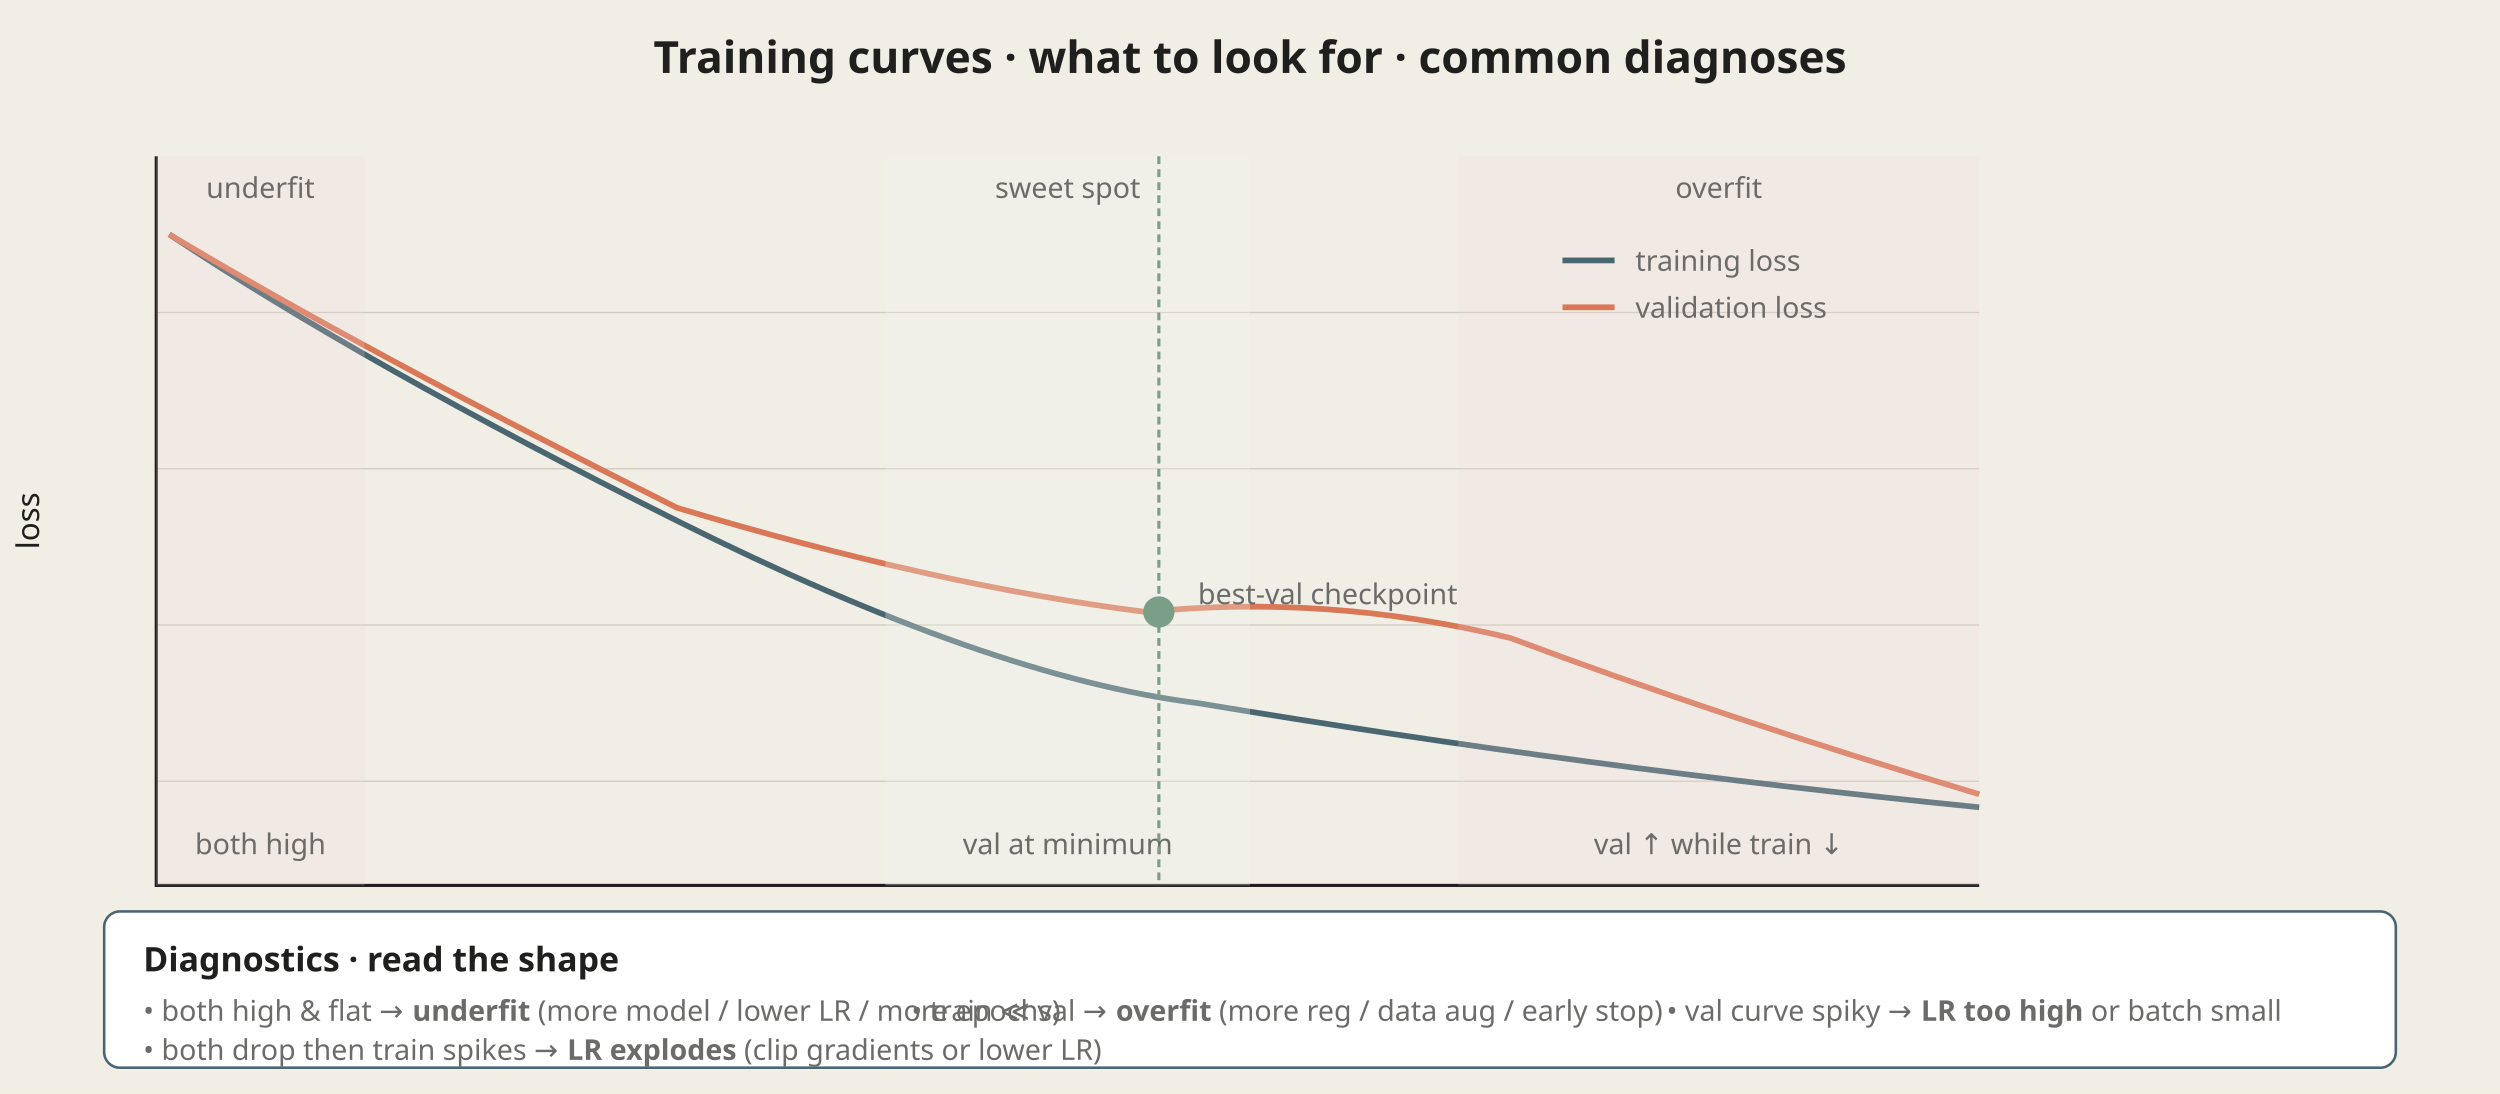
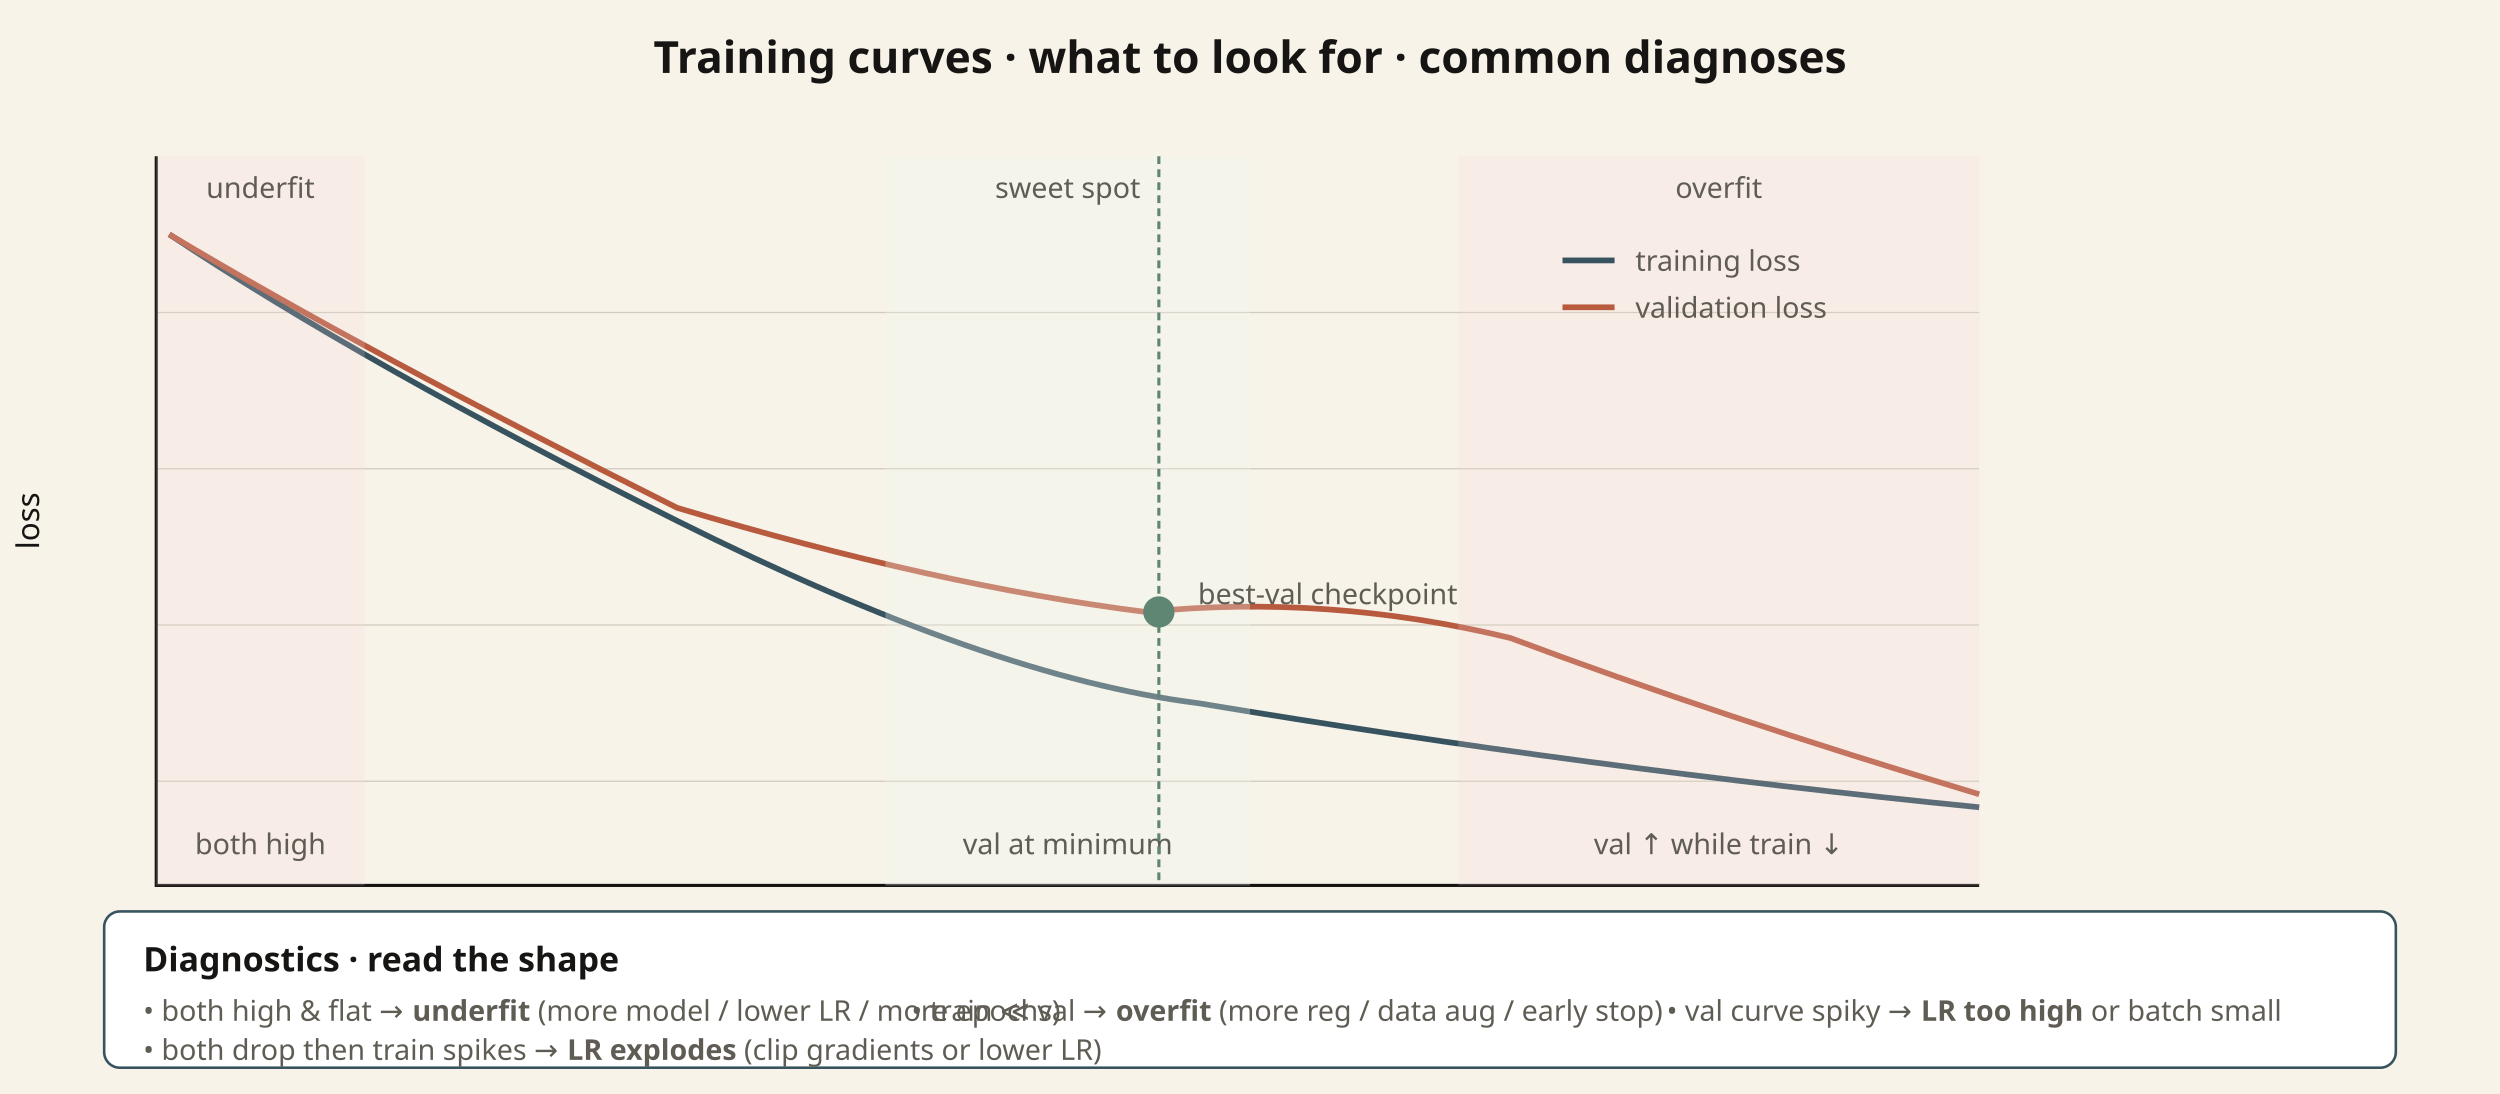
<svg xmlns="http://www.w3.org/2000/svg" viewBox="0 0 960 420" font-family="Work Sans, system-ui, sans-serif">
  <style>
-     .bg { fill: #F0EEE5; }
-     .title { font-size: 17px; font-weight: 600; fill: #1F1F1E; }
-     .head { font-size: 13px; font-weight: 600; fill: #1F1F1E; }
-     .body { font-size: 12px; fill: #1F1F1E; }
-     .caption { font-size: 11px; fill: #6B6B69; }
+     .bg { fill: #F7F3E9; }
+     .title { font-size: 17px; font-weight: 600; fill: #161513; }
+     .head { font-size: 13px; font-weight: 600; fill: #161513; }
+     .body { font-size: 12px; fill: #161513; }
+     .caption { font-size: 11px; fill: #5F5C54; }
    .grid { stroke: #CFCBBE; stroke-width: 0.5; fill: none; }
-     .axis { stroke: #1F1F1E; stroke-width: 1.2; fill: none; }
-     .train { stroke: #4A6670; stroke-width: 2.2; fill: none; }
-     .val { stroke: #D97757; stroke-width: 2.2; fill: none; }
-     .diag { fill: #FFF3EE; stroke: #D97757; stroke-width: 1; rx: 4; opacity: 0.85; }
+     .axis { stroke: #161513; stroke-width: 1.2; fill: none; }
+     .train { stroke: #37535F; stroke-width: 2.2; fill: none; }
+     .val { stroke: #B85A3E; stroke-width: 2.2; fill: none; }
+     .diag { fill: #FFF3EE; stroke: #B85A3E; stroke-width: 1; rx: 4; opacity: 0.85; }
  </style>
  <rect class="bg" width="960" height="420" />
  <text x="480" y="28" class="title" text-anchor="middle">Training curves · what to look for · common diagnoses</text>
  <g transform="translate(60, 60)">
    <g class="grid">
      <line x1="0" y1="60" x2="700" y2="60" />
      <line x1="0" y1="120" x2="700" y2="120" />
      <line x1="0" y1="180" x2="700" y2="180" />
      <line x1="0" y1="240" x2="700" y2="240" />
    </g>
    <path class="axis" d="M 0 0 L 0 280 L 700 280" />
    <text x="-45" y="140" class="body" text-anchor="middle" transform="rotate(-90, -45, 140)">loss</text>
    <text x="350" y="310" class="body" text-anchor="middle">epochs</text>
    <path class="train" d="M 5 30 Q 80 80 200 140 T 400 210 Q 550 235 700 250" />
    <path class="val" d="M 5 30 Q 80 75 200 135 Q 300 165 380 175 Q 450 168 520 185 Q 600 215 700 245" />
    <rect x="0" y="0" width="80" height="280" fill="#F4D6DB" opacity="0.2" />
    <text x="40" y="16" class="caption" text-anchor="middle" fill="#A8324B">underfit</text>
    <text x="40" y="268" class="caption" text-anchor="middle">both high</text>
    <rect x="280" y="0" width="140" height="280" fill="#F0F5EF" opacity="0.3" />
-     <text x="350" y="16" class="caption" text-anchor="middle" fill="#7B9E89">sweet spot</text>
+     <text x="350" y="16" class="caption" text-anchor="middle" fill="#5F8573">sweet spot</text>
    <text x="350" y="268" class="caption" text-anchor="middle">val at minimum</text>
-     <circle cx="385" cy="175" r="6" fill="#7B9E89" />
+     <circle cx="385" cy="175" r="6" fill="#5F8573" />
    <text x="400" y="172" class="caption">best-val checkpoint</text>
    <rect x="500" y="0" width="200" height="280" fill="#F4D6DB" opacity="0.2" />
    <text x="600" y="16" class="caption" text-anchor="middle" fill="#A8324B">overfit</text>
    <text x="600" y="268" class="caption" text-anchor="middle">val ↑ while train ↓</text>
-     <line x1="385" y1="0" x2="385" y2="280" stroke="#7B9E89" stroke-width="1.2" stroke-dasharray="3 2" />
+     <line x1="385" y1="0" x2="385" y2="280" stroke="#5F8573" stroke-width="1.2" stroke-dasharray="3 2" />
    <g transform="translate(540, 40)">
-       <line x1="0" y1="0" x2="20" y2="0" stroke="#4A6670" stroke-width="2.2" />
+       <line x1="0" y1="0" x2="20" y2="0" stroke="#37535F" stroke-width="2.2" />
      <text x="28" y="4" class="caption">training loss</text>
-       <line x1="0" y1="18" x2="20" y2="18" stroke="#D97757" stroke-width="2.2" />
+       <line x1="0" y1="18" x2="20" y2="18" stroke="#B85A3E" stroke-width="2.2" />
      <text x="28" y="22" class="caption">validation loss</text>
    </g>
  </g>
-   <rect x="40" y="350" width="880" height="60" fill="white" stroke="#4A6670" stroke-width="1" rx="6" />
+   <rect x="40" y="350" width="880" height="60" fill="white" stroke="#37535F" stroke-width="1" rx="6" />
  <text x="55" y="373" class="head">Diagnostics · read the shape</text>
  <text x="55" y="392" class="caption">• both high &amp; flat → <tspan font-weight="600">underfit</tspan> (more model / lower LR / more epochs)</text>
  <text x="350" y="392" class="caption">• train ≪ val → <tspan font-weight="600">overfit</tspan> (more reg / data aug / early stop)</text>
  <text x="640" y="392" class="caption">• val curve spiky → <tspan font-weight="600">LR too high</tspan> or batch small</text>
  <text x="55" y="407" class="caption">• both drop then train spikes → <tspan font-weight="600">LR explodes</tspan> (clip gradients or lower LR)</text>
</svg>
